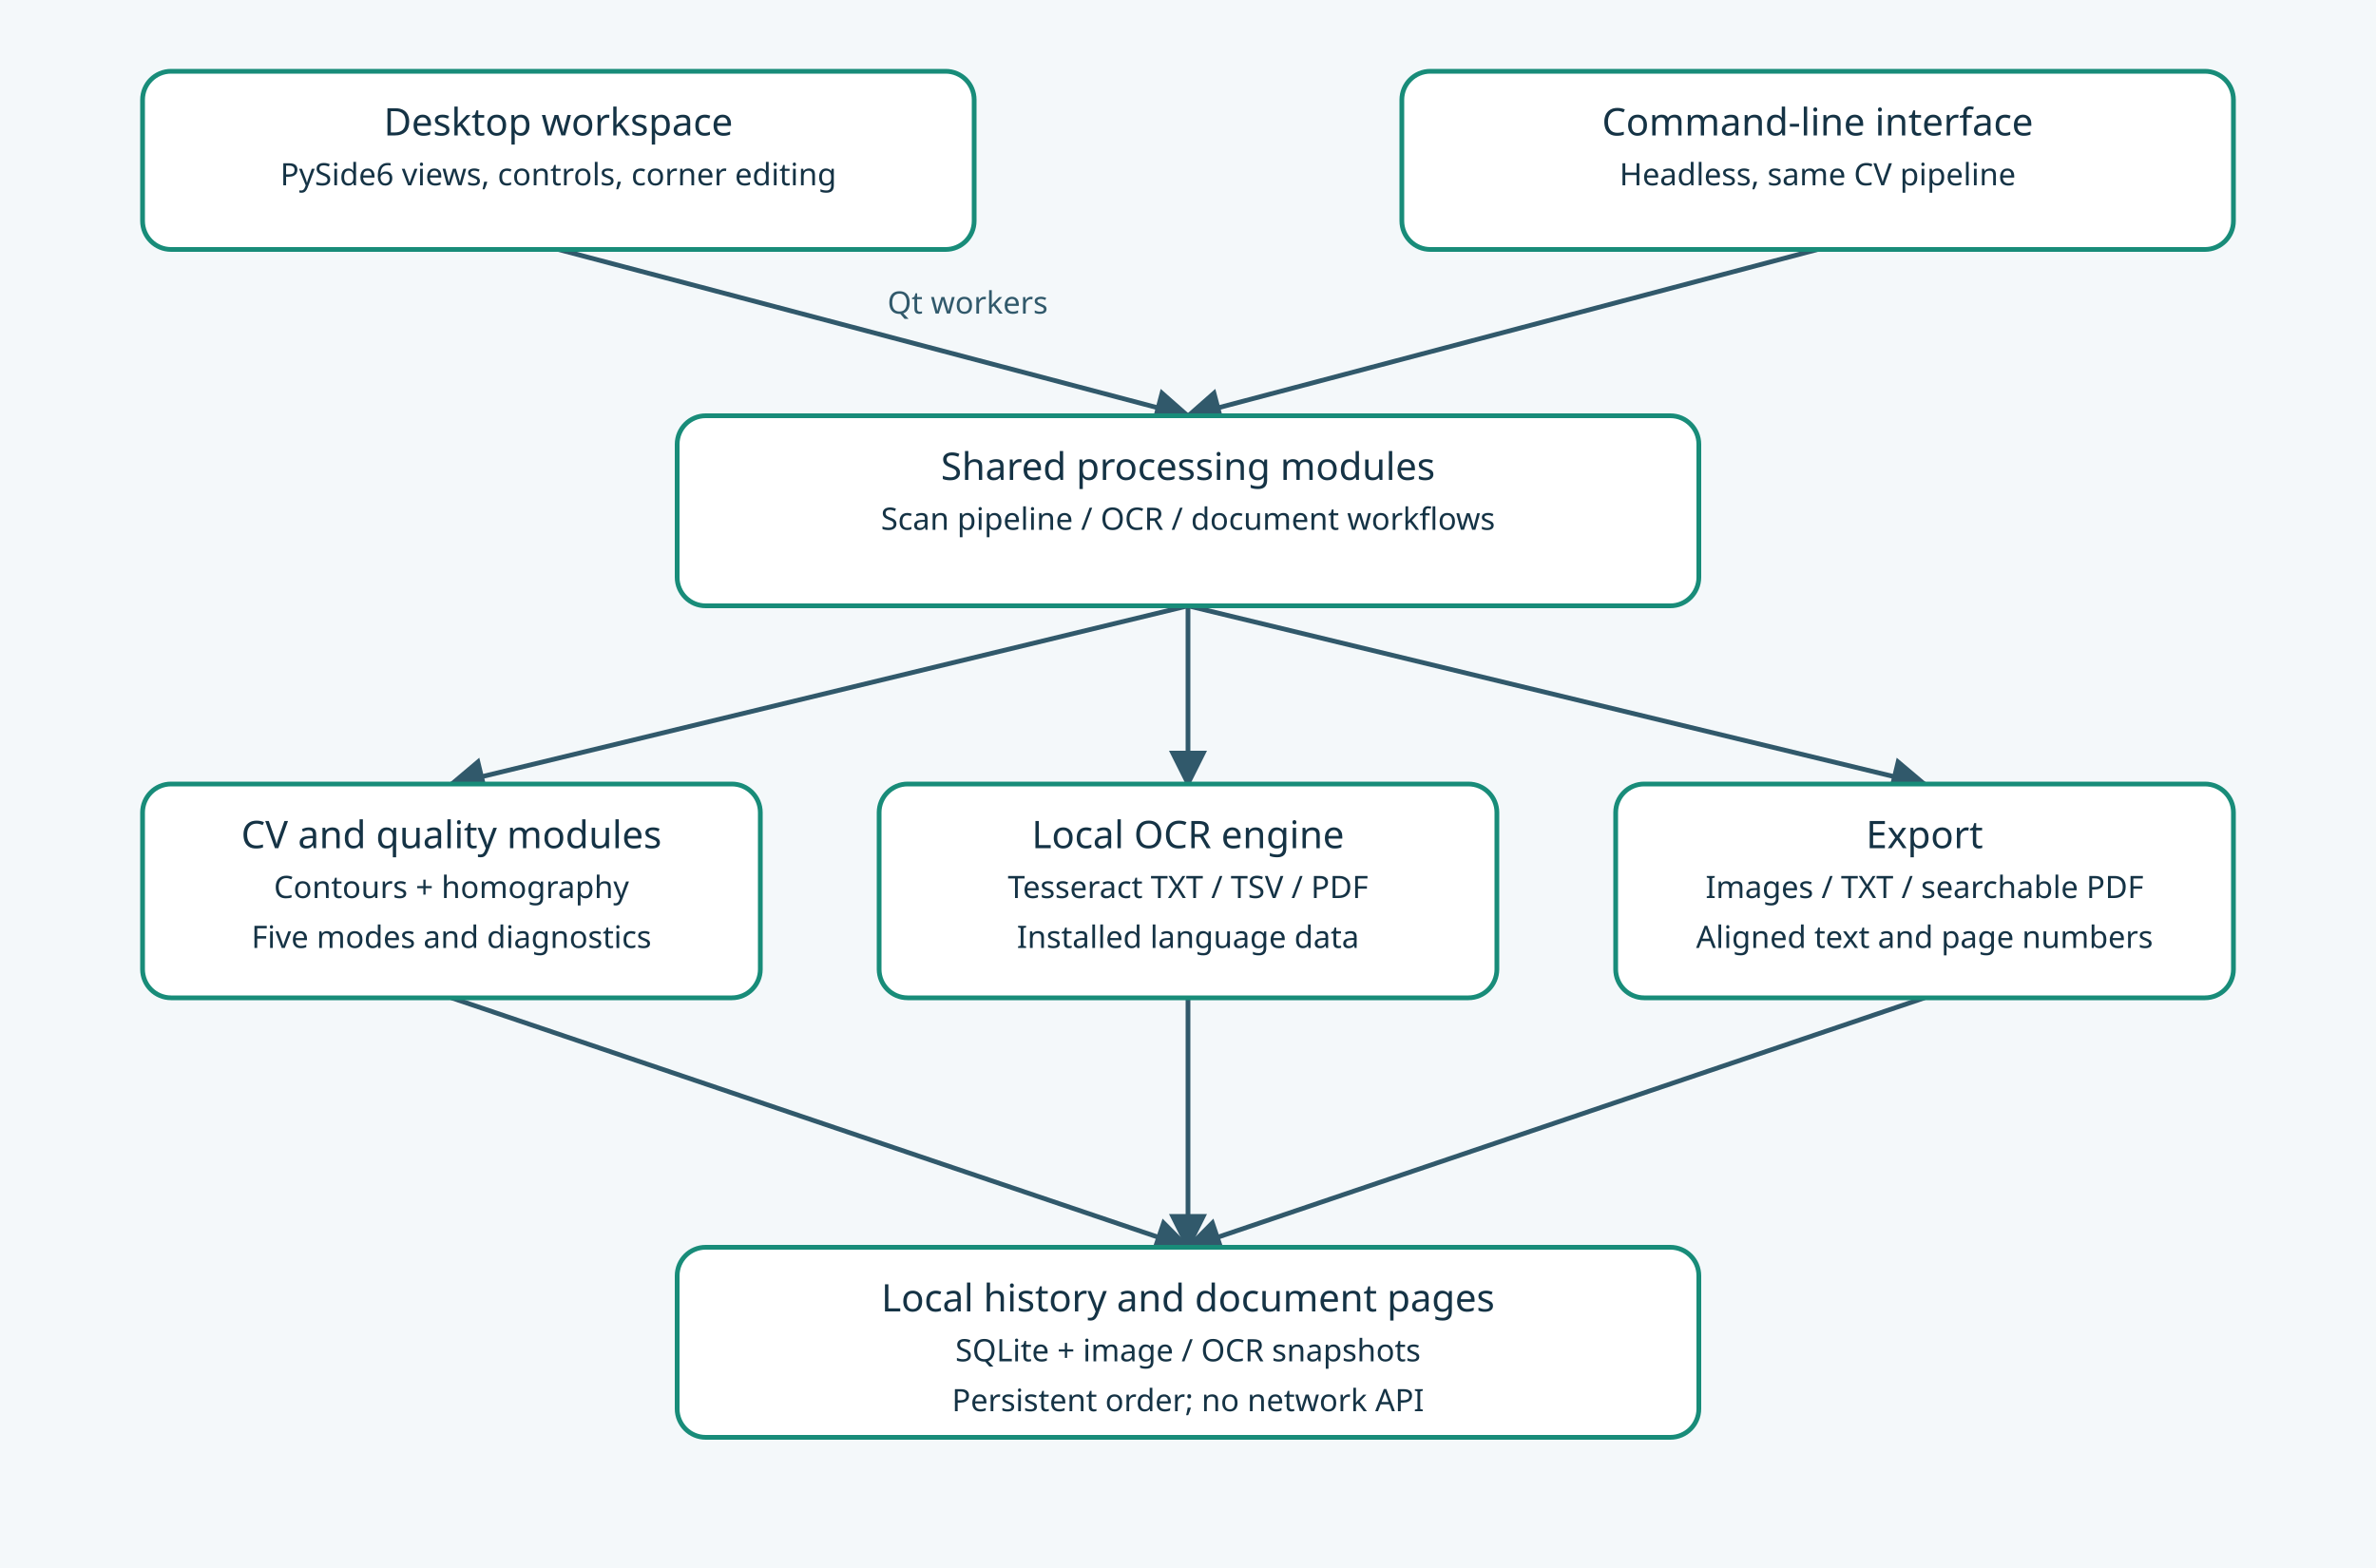
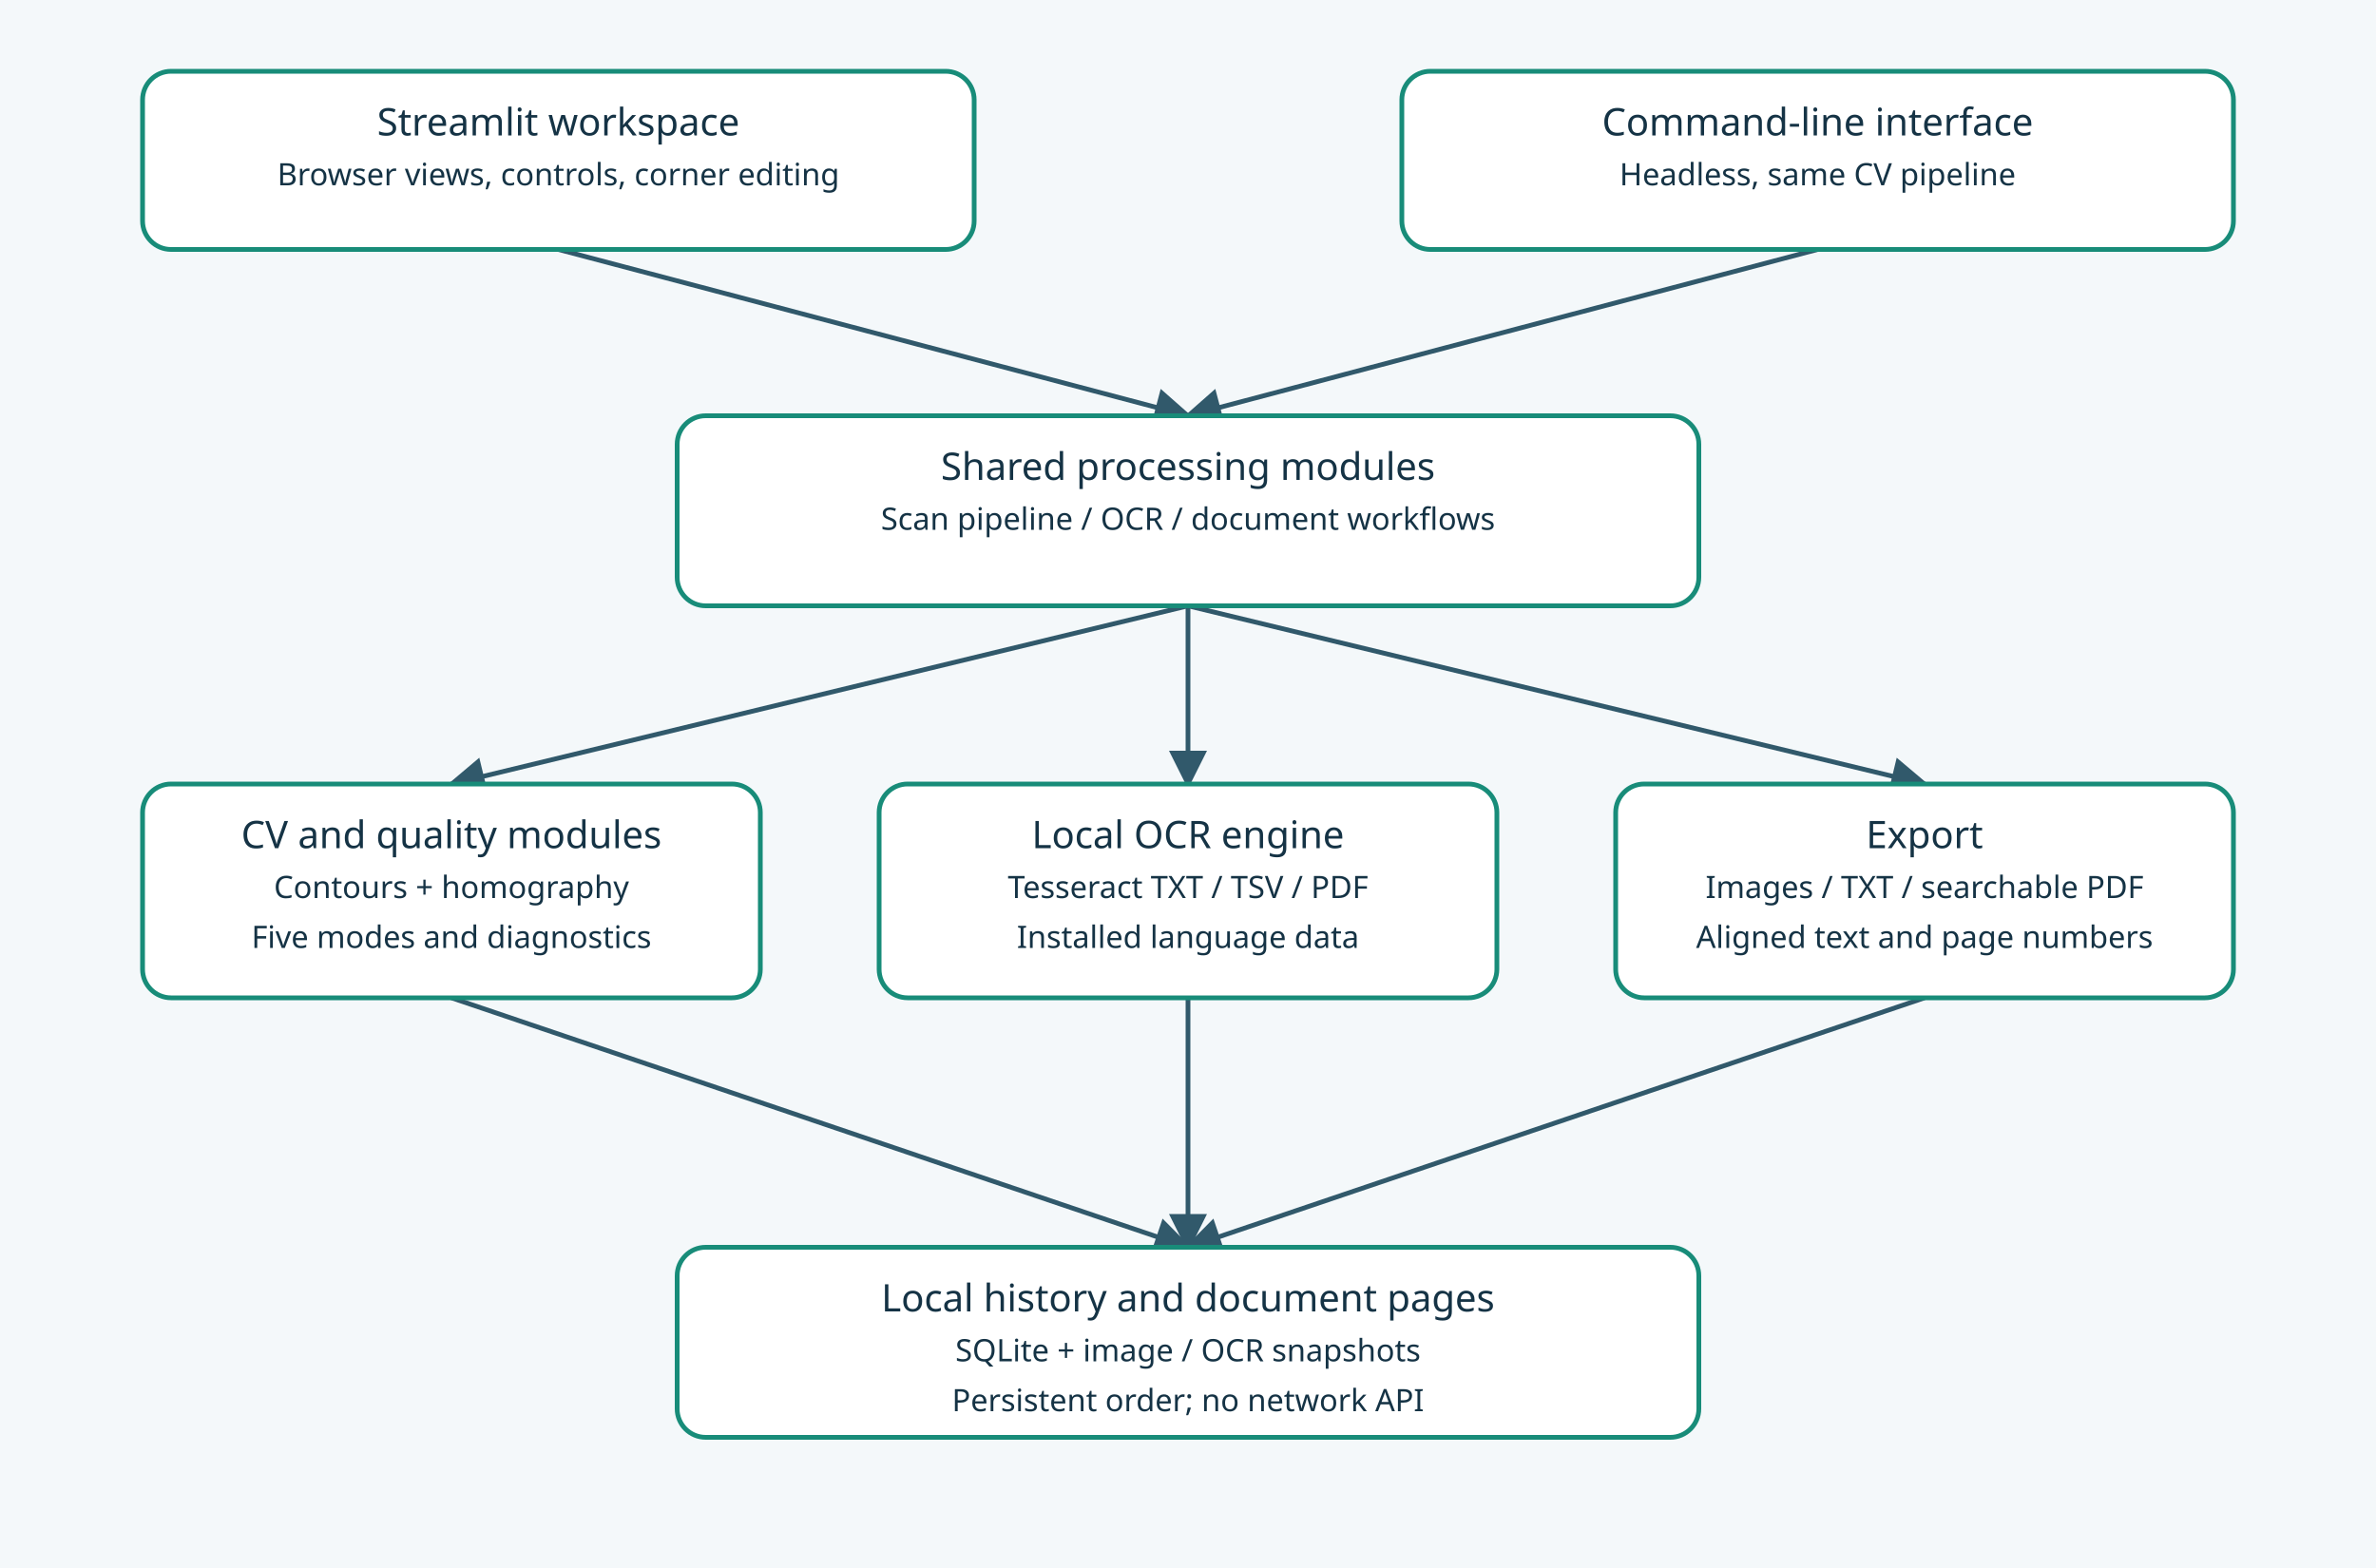
<svg xmlns="http://www.w3.org/2000/svg" width="1000" height="660" viewBox="0 0 1000 660">
  <defs>
    <marker id="arrow" markerWidth="8" markerHeight="8" refX="7" refY="4" orient="auto">
      <path d="M0,0 L8,4 L0,8" fill="#31596b" />
    </marker>
  </defs>
  <rect width="1000" height="660" fill="#f4f8fa" />
  <line x1="235.0" y1="105" x2="500.0" y2="175" stroke="#31596b" stroke-width="2" marker-end="url(#arrow)" />
-   <text x="373.5" y="132.0" font-family="sans-serif" font-size="13" fill="#31596b">Qt workers</text>
  <line x1="765.0" y1="105" x2="500.0" y2="175" stroke="#31596b" stroke-width="2" marker-end="url(#arrow)" />
  <line x1="500.0" y1="255" x2="190.0" y2="330" stroke="#31596b" stroke-width="2" marker-end="url(#arrow)" />
  <line x1="500.0" y1="255" x2="500.0" y2="330" stroke="#31596b" stroke-width="2" marker-end="url(#arrow)" />
  <line x1="500.0" y1="255" x2="810.0" y2="330" stroke="#31596b" stroke-width="2" marker-end="url(#arrow)" />
  <line x1="190.0" y1="420" x2="500.0" y2="525" stroke="#31596b" stroke-width="2" marker-end="url(#arrow)" />
  <line x1="500.0" y1="420" x2="500.0" y2="525" stroke="#31596b" stroke-width="2" marker-end="url(#arrow)" />
  <line x1="810.0" y1="420" x2="500.0" y2="525" stroke="#31596b" stroke-width="2" marker-end="url(#arrow)" />
  <rect x="60" y="30" width="350" height="75" rx="12" fill="#ffffff" stroke="#188c79" stroke-width="2" />
-   <text x="235.0" y="57" text-anchor="middle" font-family="sans-serif" font-size="16" fill="#153345">Desktop workspace</text>
-   <text x="235.0" y="78" text-anchor="middle" font-family="sans-serif" font-size="13" fill="#153345">PySide6 views, controls, corner editing</text>
+   <text x="235.0" y="57" text-anchor="middle" font-family="sans-serif" font-size="16" fill="#153345">Streamlit workspace</text>
+   <text x="235.0" y="78" text-anchor="middle" font-family="sans-serif" font-size="13" fill="#153345">Browser views, controls, corner editing</text>
  <rect x="590" y="30" width="350" height="75" rx="12" fill="#ffffff" stroke="#188c79" stroke-width="2" />
  <text x="765.0" y="57" text-anchor="middle" font-family="sans-serif" font-size="16" fill="#153345">Command-line interface</text>
  <text x="765.0" y="78" text-anchor="middle" font-family="sans-serif" font-size="13" fill="#153345">Headless, same CV pipeline</text>
  <rect x="285" y="175" width="430" height="80" rx="12" fill="#ffffff" stroke="#188c79" stroke-width="2" />
  <text x="500.0" y="202" text-anchor="middle" font-family="sans-serif" font-size="16" fill="#153345">Shared processing modules</text>
  <text x="500.0" y="223" text-anchor="middle" font-family="sans-serif" font-size="13" fill="#153345">Scan pipeline / OCR / document workflows</text>
  <rect x="60" y="330" width="260" height="90" rx="12" fill="#ffffff" stroke="#188c79" stroke-width="2" />
  <text x="190.0" y="357" text-anchor="middle" font-family="sans-serif" font-size="16" fill="#153345">CV and quality modules</text>
  <text x="190.0" y="378" text-anchor="middle" font-family="sans-serif" font-size="13" fill="#153345">Contours + homography</text>
  <text x="190.0" y="399" text-anchor="middle" font-family="sans-serif" font-size="13" fill="#153345">Five modes and diagnostics</text>
  <rect x="370" y="330" width="260" height="90" rx="12" fill="#ffffff" stroke="#188c79" stroke-width="2" />
  <text x="500.0" y="357" text-anchor="middle" font-family="sans-serif" font-size="16" fill="#153345">Local OCR engine</text>
  <text x="500.0" y="378" text-anchor="middle" font-family="sans-serif" font-size="13" fill="#153345">Tesseract TXT / TSV / PDF</text>
  <text x="500.0" y="399" text-anchor="middle" font-family="sans-serif" font-size="13" fill="#153345">Installed language data</text>
  <rect x="680" y="330" width="260" height="90" rx="12" fill="#ffffff" stroke="#188c79" stroke-width="2" />
  <text x="810.0" y="357" text-anchor="middle" font-family="sans-serif" font-size="16" fill="#153345">Export</text>
  <text x="810.0" y="378" text-anchor="middle" font-family="sans-serif" font-size="13" fill="#153345">Images / TXT / searchable PDF</text>
  <text x="810.0" y="399" text-anchor="middle" font-family="sans-serif" font-size="13" fill="#153345">Aligned text and page numbers</text>
  <rect x="285" y="525" width="430" height="80" rx="12" fill="#ffffff" stroke="#188c79" stroke-width="2" />
  <text x="500.0" y="552" text-anchor="middle" font-family="sans-serif" font-size="16" fill="#153345">Local history and document pages</text>
  <text x="500.0" y="573" text-anchor="middle" font-family="sans-serif" font-size="13" fill="#153345">SQLite + image / OCR snapshots</text>
  <text x="500.0" y="594" text-anchor="middle" font-family="sans-serif" font-size="13" fill="#153345">Persistent order; no network API</text>
</svg>
